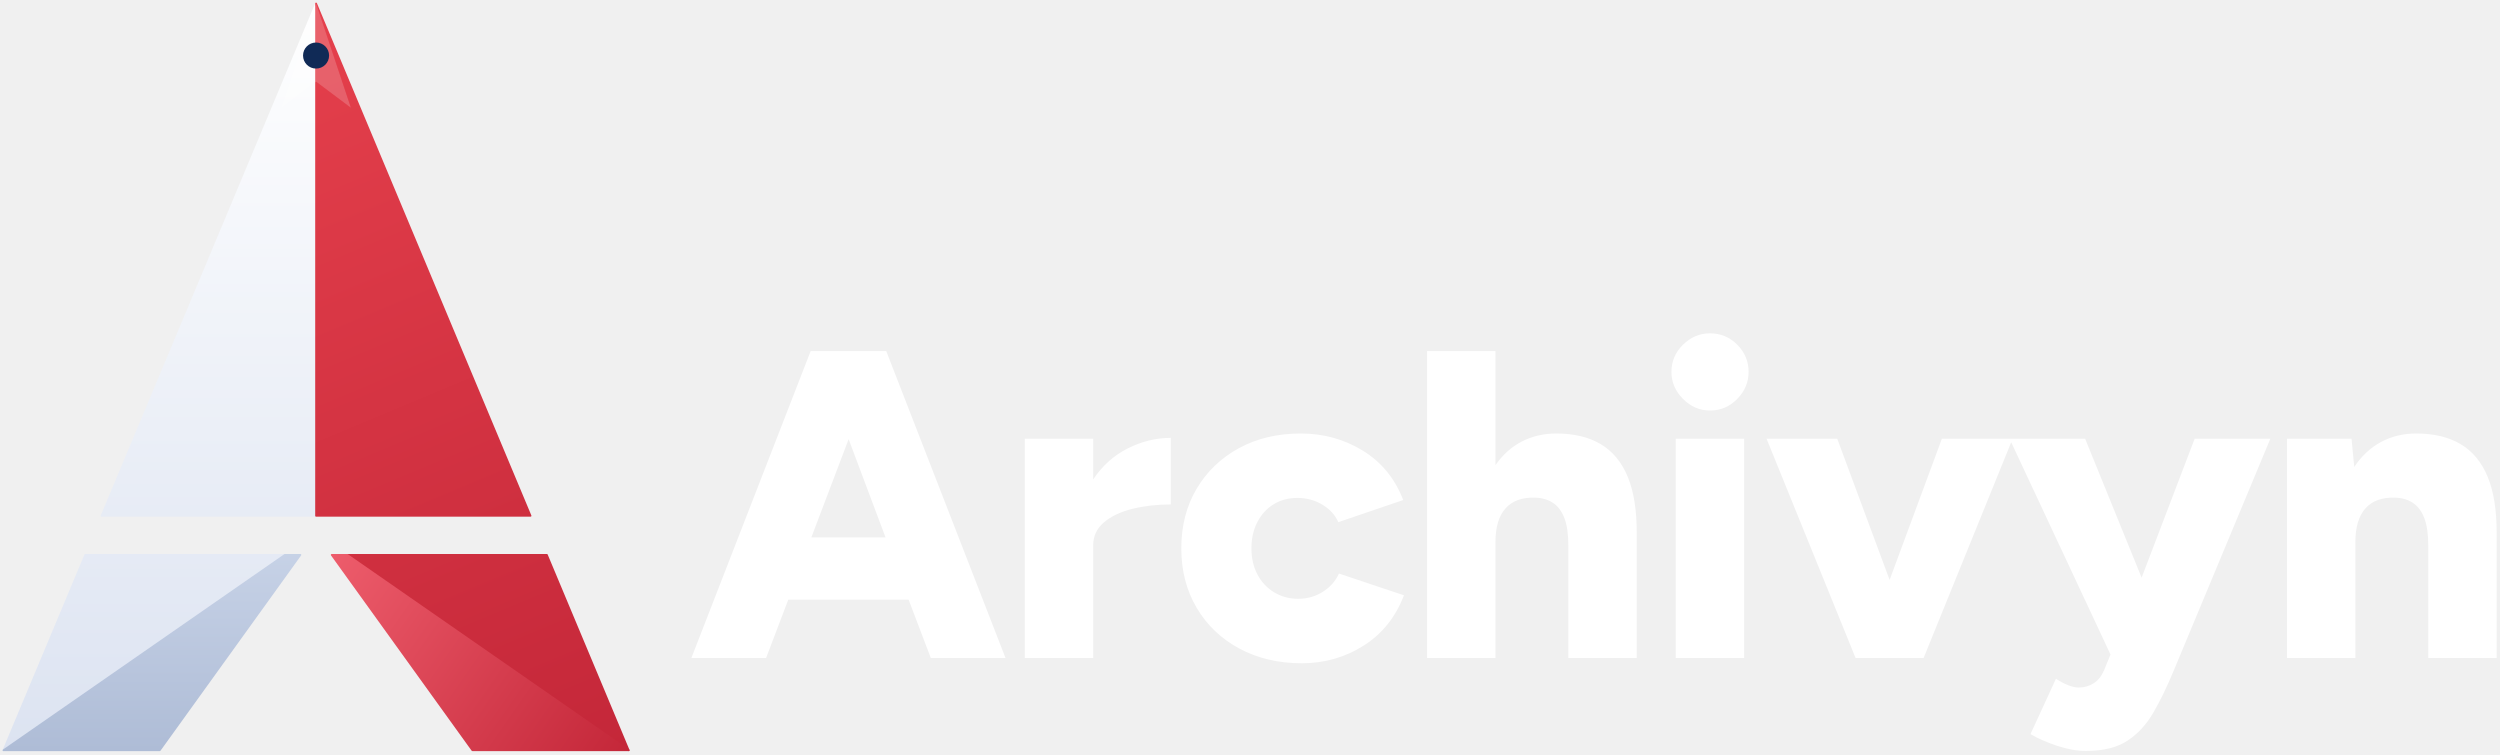
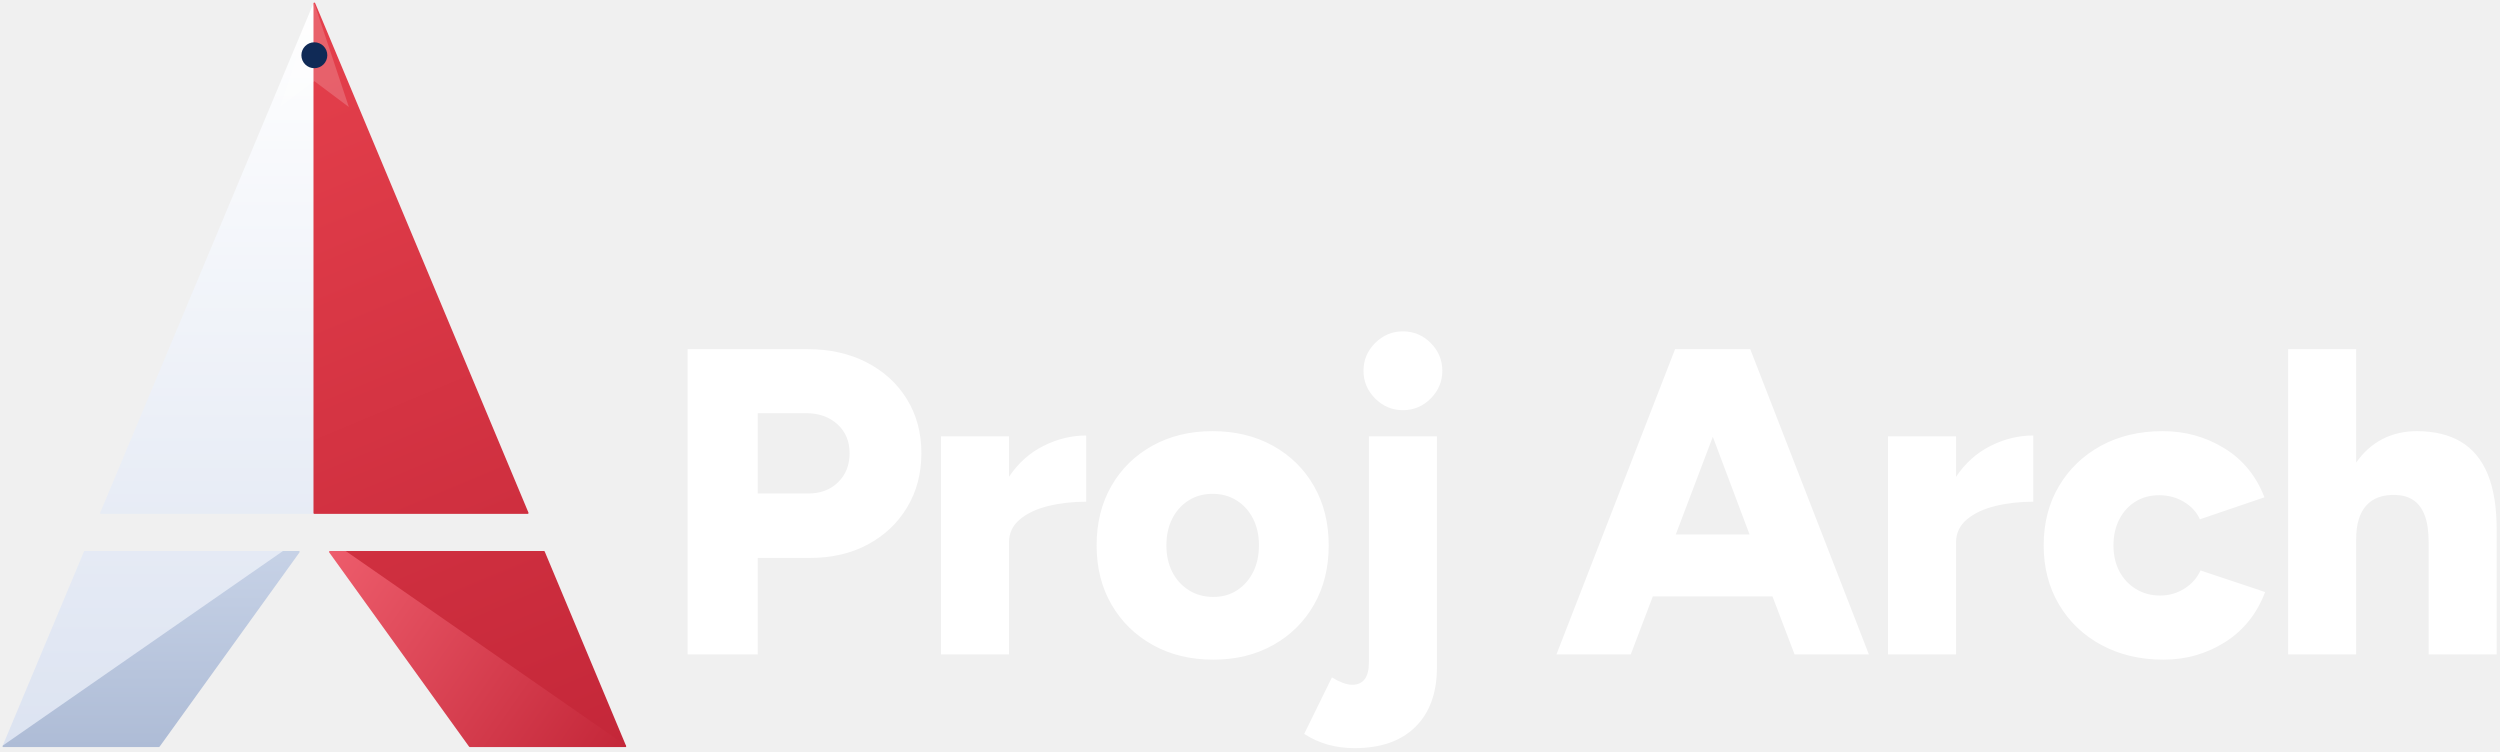
- <svg xmlns="http://www.w3.org/2000/svg" viewBox="-1 -1 748.5 225.83" width="748.5" height="225.83" role="img" aria-label="Archivyn">
+ <svg xmlns="http://www.w3.org/2000/svg" viewBox="-1 -1 752.59 226.22" width="752.59" height="226.22" role="img" aria-label="Proj Arch">
  <defs>
    <linearGradient id="arvondark-m-left" gradientUnits="userSpaceOnUse" x1="80" y1="8" x2="80" y2="180">
      <stop offset="0" stop-color="#FFFFFF" />
      <stop offset="1" stop-color="#DCE3F1" />
    </linearGradient>
    <linearGradient id="arvondark-m-right" gradientUnits="userSpaceOnUse" x1="80" y1="8" x2="152" y2="180">
      <stop offset="0" stop-color="#E5404C" />
      <stop offset="1" stop-color="#C42739" />
    </linearGradient>
    <linearGradient id="arvondark-m-foot-left" gradientUnits="userSpaceOnUse" x1="8" y1="130" x2="8" y2="180">
      <stop offset="0" stop-color="#C9D4E8" />
      <stop offset="1" stop-color="#AEBCD6" />
    </linearGradient>
    <linearGradient id="arvondark-m-foot-right" gradientUnits="userSpaceOnUse" x1="80" y1="130" x2="152" y2="180">
      <stop offset="0" stop-color="#F0606F" />
      <stop offset="1" stop-color="#C42739" />
    </linearGradient>
  </defs>
  <g transform="translate(-10.37 -10.37) scale(1.3)">
    <path fill="url(#arvondark-m-left)" stroke="url(#arvondark-m-left)" stroke-width=".4" stroke-linejoin="round" d="M80 126 L80 8 L30.6 126 Z" />
    <path fill="url(#arvondark-m-left)" stroke="url(#arvondark-m-left)" stroke-width=".4" stroke-linejoin="round" d="M26.84 135 L8 180 L72.8 135 Z" />
    <path fill="url(#arvondark-m-right)" stroke="url(#arvondark-m-right)" stroke-width=".4" stroke-linejoin="round" d="M80 126 L80 8 L129.4 126 Z" />
    <path fill="url(#arvondark-m-right)" stroke="url(#arvondark-m-right)" stroke-width=".4" stroke-linejoin="round" d="M133.16 135 L152 180 L87.2 135 Z" />
    <path fill="url(#arvondark-m-foot-left)" stroke="url(#arvondark-m-foot-left)" stroke-width=".4" stroke-linejoin="round" d="M8 180 L72.8 135 L76.4 135 L44 180 Z" />
    <path fill="url(#arvondark-m-foot-right)" stroke="url(#arvondark-m-foot-right)" stroke-width=".4" stroke-linejoin="round" d="M152 180 L87.2 135 L83.6 135 L116 180 Z" />
    <path fill="#FFFFFF" fill-opacity=".18" d="M80 8 L88 32 L80 26 L72 32 Z" />
    <circle cx="80" cy="20" r="3" fill="#102A56" />
  </g>
-   <path fill="#FFFFFF" d="M206 196 241.71 104.11H264.34L300.05 196H277.68L271.04 178.54H235.01L228.37 196ZM241.92 159.9H264.13L253.08 130.49ZM305.82 196V130.36H326.3V142.54Q330.42 136.37 336.67 133.24Q342.92 130.1 349.53 130.1V150.03Q343.44 150.03 338.12 151.33Q332.81 152.63 329.55 155.37Q326.3 158.11 326.3 162.29V196ZM388.75 197.58Q378.25 197.58 370.07 193.18Q361.89 188.78 357.28 180.98Q352.68 173.18 352.68 163.18Q352.68 153.07 357.27 145.33Q361.87 137.58 369.94 133.18Q378.01 128.79 388.49 128.79Q398.65 128.79 407.02 133.92Q415.4 139.05 419.13 148.71L399.7 155.33Q398.26 152.1 394.91 150.09Q391.56 148.08 387.44 148.08Q383.39 148.08 380.31 149.99Q377.22 151.89 375.45 155.32Q373.68 158.74 373.68 163.18Q373.68 167.62 375.47 170.99Q377.25 174.37 380.45 176.32Q383.66 178.28 387.7 178.28Q391.74 178.28 395.05 176.19Q398.36 174.1 399.88 170.72L419.34 177.23Q415.61 187.02 407.27 192.3Q398.94 197.58 388.75 197.58ZM426.26 196V104.11H446.74V138.26Q450.02 133.56 454.67 131.17Q459.32 128.79 464.96 128.79Q472.89 128.79 478.26 131.98Q483.63 135.17 486.35 141.76Q489.07 148.35 489.04 158.64V196H468.56V162.39Q468.56 157.17 467.37 154.1Q466.17 151.02 463.98 149.57Q461.79 148.11 458.69 148Q452.83 147.79 449.79 151.17Q446.74 154.54 446.74 161.32V196ZM500.72 196V130.36H521.2V196ZM510.98 121.91Q506.36 121.91 502.9 118.44Q499.43 114.97 499.43 110.35Q499.43 105.6 502.9 102.2Q506.36 98.8 510.98 98.8Q515.73 98.8 519.13 102.2Q522.53 105.6 522.53 110.35Q522.53 114.97 519.13 118.44Q515.73 121.91 510.98 121.91ZM554.56 196 527.91 130.36H549.07L564.75 172.63L580.4 130.36H601.58L574.93 196ZM623.55 223.83Q619.46 223.83 614.78 222.26Q610.11 220.68 606.93 218.79L614.55 202.22Q616.38 203.43 618.17 204.14Q619.95 204.85 621.37 204.85Q623.81 204.85 625.82 203.59Q627.83 202.33 628.99 199.6L630.88 194.95L600.66 130.36H623.29L640.2 171.95L656.08 130.36H678.74L649.73 199.99Q646.84 206.97 643.7 212.37Q640.57 217.77 635.9 220.8Q631.24 223.83 623.55 223.83ZM683.72 196V130.36H703.05L703.86 138.82Q707.04 133.98 711.79 131.38Q716.54 128.79 722.42 128.79Q730.35 128.79 735.72 131.98Q741.09 135.17 743.81 141.76Q746.53 148.35 746.5 158.64V196H726.02V162.39Q726.02 157.17 724.83 154.1Q723.63 151.02 721.44 149.57Q719.25 148.11 716.15 148Q710.29 147.79 707.25 151.17Q704.2 154.54 704.2 161.32V196Z" />
+   <path fill="#FFFFFF" d="M206 196V104.11H242.1Q252.13 104.11 259.87 108.08Q267.62 112.06 271.99 119.13Q276.37 126.2 276.37 135.43Q276.37 144.6 272.07 151.74Q267.78 158.87 260.22 162.92Q252.66 166.96 242.81 166.96H227.11V196ZM227.11 147.56H242.29Q247.83 147.56 251.29 144.18Q254.76 140.8 254.76 135.43Q254.76 130.05 251.09 126.71Q247.43 123.38 241.58 123.38H227.11ZM282.27 196V130.36H302.74V142.54Q306.87 136.37 313.12 133.24Q319.36 130.1 325.98 130.1V150.03Q319.89 150.03 314.57 151.33Q309.26 152.63 306 155.37Q302.74 158.11 302.74 162.29V196ZM364.27 197.58Q353.98 197.58 346.06 193.18Q338.13 188.78 333.62 181.03Q329.12 173.29 329.12 163.18Q329.12 153.07 333.55 145.33Q337.98 137.58 345.91 133.18Q353.84 128.79 363.98 128.79Q374.26 128.79 382.19 133.18Q390.12 137.58 394.55 145.33Q398.99 153.07 398.99 163.18Q398.99 173.29 394.56 181.03Q390.13 188.78 382.27 193.18Q374.42 197.58 364.27 197.58ZM364.25 178.7Q368.31 178.7 371.38 176.71Q374.46 174.72 376.22 171.24Q377.99 167.75 377.99 163.18Q377.99 158.61 376.21 155.12Q374.44 151.64 371.27 149.65Q368.1 147.66 364.02 147.66Q359.95 147.66 356.81 149.65Q353.68 151.63 351.9 155.11Q350.13 158.59 350.13 163.16Q350.13 167.72 351.91 171.2Q353.7 174.68 356.91 176.69Q360.12 178.7 364.25 178.7ZM421.33 122.48Q416.5 122.48 412.98 118.97Q409.46 115.45 409.46 110.62Q409.46 105.76 412.98 102.25Q416.5 98.75 421.33 98.75Q426.18 98.75 429.69 102.25Q433.19 105.76 433.19 110.62Q433.19 115.45 429.69 118.97Q426.18 122.48 421.33 122.48ZM406.75 224.22Q398.2 224.22 391.61 219.92L399.95 202.93Q401.58 203.93 403.16 204.53Q404.73 205.14 406.05 205.14Q411.09 205.14 411.09 198.39V130.36H431.57V199.86Q431.57 211.41 425.08 217.82Q418.6 224.22 406.75 224.22ZM467.55 196 503.26 104.11H525.89L561.6 196H539.23L532.58 178.54H496.56L489.92 196ZM503.47 159.9H525.68L514.62 130.49ZM567.36 196V130.36H587.84V142.54Q591.97 136.37 598.21 133.24Q604.46 130.1 611.08 130.1V150.03Q604.99 150.03 599.67 151.33Q594.36 152.63 591.1 155.37Q587.84 158.11 587.84 162.29V196ZM650.3 197.58Q639.8 197.58 631.62 193.18Q623.44 188.78 618.83 180.98Q614.22 173.18 614.22 163.18Q614.22 153.07 618.82 145.33Q623.41 137.58 631.49 133.18Q639.56 128.79 650.04 128.79Q660.2 128.79 668.57 133.92Q676.95 139.05 680.68 148.71L661.25 155.33Q659.8 152.1 656.46 150.09Q653.11 148.08 648.99 148.08Q644.94 148.08 641.86 149.99Q638.77 151.89 637 155.32Q635.23 158.74 635.23 163.18Q635.23 167.62 637.01 170.99Q638.8 174.37 642 176.32Q645.21 178.28 649.25 178.28Q653.29 178.28 656.6 176.19Q659.91 174.1 661.43 170.72L680.89 177.23Q677.16 187.02 668.82 192.3Q660.49 197.58 650.3 197.58ZM687.81 196V104.11H708.29V138.26Q711.57 133.56 716.22 131.17Q720.87 128.79 726.51 128.79Q734.44 128.79 739.81 131.98Q745.18 135.17 747.9 141.76Q750.61 148.35 750.59 158.64V196H730.11V162.39Q730.11 157.17 728.91 154.1Q727.72 151.02 725.53 149.57Q723.33 148.11 720.24 148Q714.38 147.79 711.34 151.17Q708.29 154.54 708.29 161.32V196Z" />
</svg>
